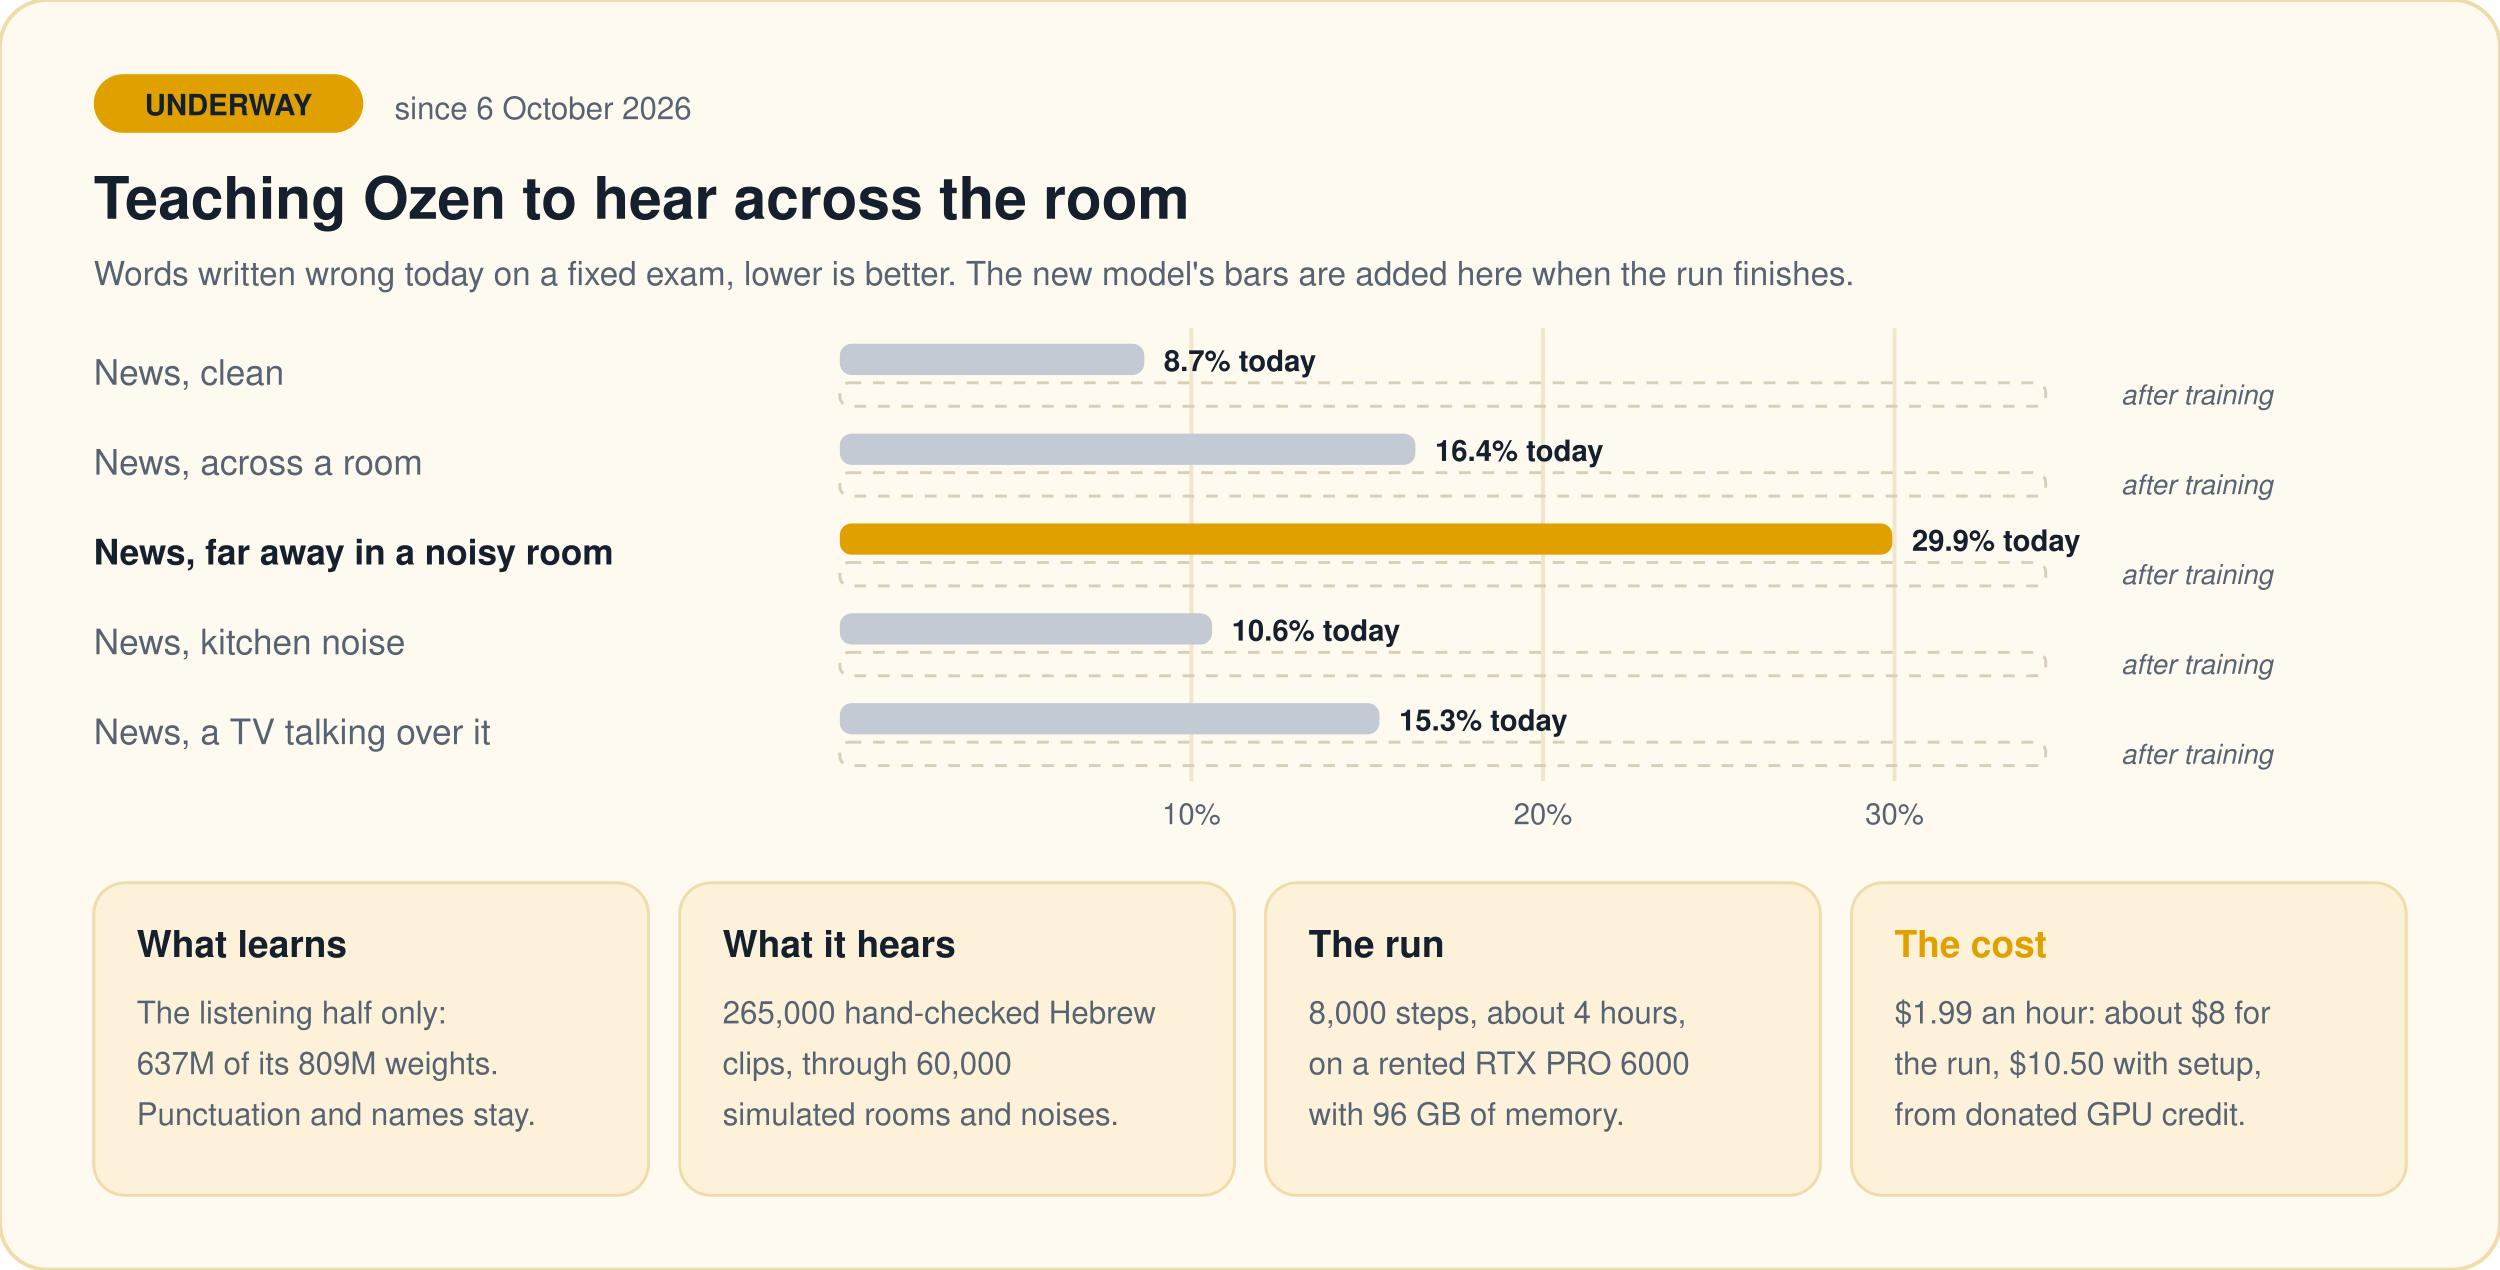
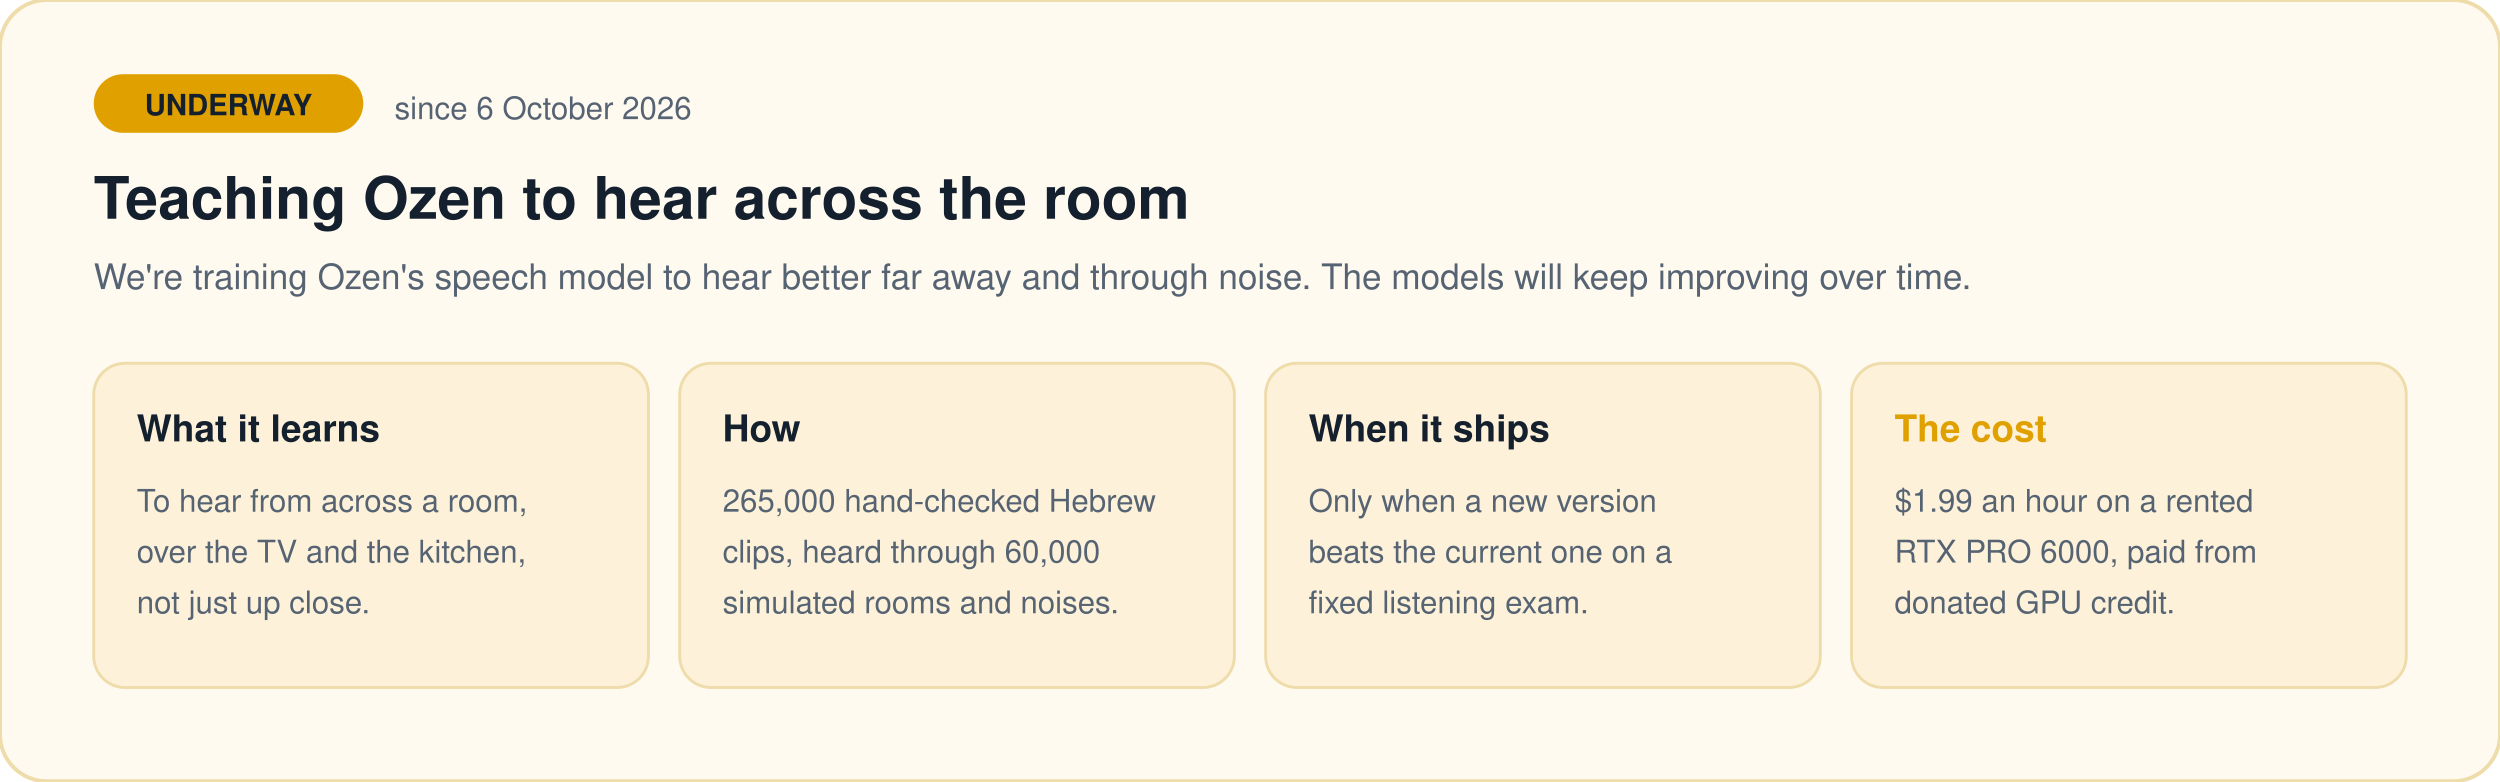
- <svg xmlns="http://www.w3.org/2000/svg" width="1280" height="650" viewBox="0 0 1280 650" role="img" aria-label="Training underway: words written wrong today, the score a new model must beat: News, clean 8.7%; News, across a room 16.4%; News, far away in a noisy room 29.9%; News, kitchen noise 10.6%; News, a TV talking over it 15.3%. Only the listening half learns, on 265,000 hand-checked Hebrew clips through 60,000 simulated rooms; 8,000 steps, about 4 hours on a rented RTX PRO 6000 at $1.99 an hour, about $8.">
-   <rect width="1280" height="650" rx="24" fill="#fffaf0" stroke="#efdcab" stroke-width="2" />
+ <svg xmlns="http://www.w3.org/2000/svg" width="1280" height="400" viewBox="0 0 1280 400" role="img" aria-label="Training underway since 6 October 2026: Ozen's speech model is learning to hear better from across a room and through noise, and the models will keep improving over time. It trains on 265,000 hand-checked Hebrew clips heard through 60,000 simulated rooms; a new version ships only when it beats the current one on a fixed exam; $1.99 an hour on a rented RTX PRO 6000, paid from donated GPU credit.">
+   <rect width="1280" height="400" rx="24" fill="#fffaf0" stroke="#efdcab" stroke-width="2" />
  <rect x="48" y="38" width="138" height="30" rx="15" fill="#e0a100" />
  <text x="117" y="59" font-family="-apple-system, BlinkMacSystemFont, 'Segoe UI', Helvetica, Arial, sans-serif" font-size="15" font-weight="800" fill="#14202e" text-anchor="middle">UNDERWAY</text>
  <text x="202" y="61" font-family="-apple-system, BlinkMacSystemFont, 'Segoe UI', Helvetica, Arial, sans-serif" font-size="16" font-weight="500" fill="#566373" text-anchor="start">since 6 October 2026</text>
  <text x="48" y="112" font-family="-apple-system, BlinkMacSystemFont, 'Segoe UI', Helvetica, Arial, sans-serif" font-size="30" font-weight="700" fill="#14202e" text-anchor="start">Teaching Ozen to hear across the room</text>
-   <text x="48" y="146" font-family="-apple-system, BlinkMacSystemFont, 'Segoe UI', Helvetica, Arial, sans-serif" font-size="17" font-weight="500" fill="#566373" text-anchor="start">Words written wrong today on a fixed exam, lower is better. The new model's bars are added here when the run finishes.</text>
-   <line x1="610.0" y1="168" x2="610.0" y2="400" stroke="#f0e6cc" stroke-width="2" />
-   <text x="610.0" y="422" font-family="-apple-system, BlinkMacSystemFont, 'Segoe UI', Helvetica, Arial, sans-serif" font-size="15" font-weight="500" fill="#566373" text-anchor="middle">10%</text>
-   <line x1="790.0" y1="168" x2="790.0" y2="400" stroke="#f0e6cc" stroke-width="2" />
-   <text x="790.0" y="422" font-family="-apple-system, BlinkMacSystemFont, 'Segoe UI', Helvetica, Arial, sans-serif" font-size="15" font-weight="500" fill="#566373" text-anchor="middle">20%</text>
-   <line x1="970.0" y1="168" x2="970.0" y2="400" stroke="#f0e6cc" stroke-width="2" />
-   <text x="970.0" y="422" font-family="-apple-system, BlinkMacSystemFont, 'Segoe UI', Helvetica, Arial, sans-serif" font-size="15" font-weight="500" fill="#566373" text-anchor="middle">30%</text>
-   <text x="48" y="197" font-family="-apple-system, BlinkMacSystemFont, 'Segoe UI', Helvetica, Arial, sans-serif" font-size="18" font-weight="500" fill="#566373" text-anchor="start">News, clean</text>
-   <rect x="430" y="176" width="155.9" height="16" rx="6" fill="#c3cad3" />
-   <text x="595.9" y="190" font-family="-apple-system, BlinkMacSystemFont, 'Segoe UI', Helvetica, Arial, sans-serif" font-size="15" font-weight="700" fill="#14202e" text-anchor="start">8.7% today</text>
-   <rect x="430" y="196" width="617.4" height="12" rx="5" fill="none" stroke="#d9cfb8" stroke-width="1.5" stroke-dasharray="6 6" />
-   <text x="1086" y="207" font-family="-apple-system, BlinkMacSystemFont, 'Segoe UI', Helvetica, Arial, sans-serif" font-size="14" font-weight="500" fill="#566373" text-anchor="start" font-style="italic">after training</text>
-   <text x="48" y="243" font-family="-apple-system, BlinkMacSystemFont, 'Segoe UI', Helvetica, Arial, sans-serif" font-size="18" font-weight="500" fill="#566373" text-anchor="start">News, across a room</text>
-   <rect x="430" y="222" width="294.7" height="16" rx="6" fill="#c3cad3" />
-   <text x="734.7" y="236" font-family="-apple-system, BlinkMacSystemFont, 'Segoe UI', Helvetica, Arial, sans-serif" font-size="15" font-weight="700" fill="#14202e" text-anchor="start">16.4% today</text>
-   <rect x="430" y="242" width="617.4" height="12" rx="5" fill="none" stroke="#d9cfb8" stroke-width="1.5" stroke-dasharray="6 6" />
-   <text x="1086" y="253" font-family="-apple-system, BlinkMacSystemFont, 'Segoe UI', Helvetica, Arial, sans-serif" font-size="14" font-weight="500" fill="#566373" text-anchor="start" font-style="italic">after training</text>
-   <text x="48" y="289" font-family="-apple-system, BlinkMacSystemFont, 'Segoe UI', Helvetica, Arial, sans-serif" font-size="18" font-weight="700" fill="#14202e" text-anchor="start">News, far away in a noisy room</text>
-   <rect x="430" y="268" width="538.9" height="16" rx="6" fill="#e0a100" />
-   <text x="978.9" y="282" font-family="-apple-system, BlinkMacSystemFont, 'Segoe UI', Helvetica, Arial, sans-serif" font-size="15" font-weight="700" fill="#14202e" text-anchor="start">29.9% today</text>
-   <rect x="430" y="288" width="617.4" height="12" rx="5" fill="none" stroke="#d9cfb8" stroke-width="1.5" stroke-dasharray="6 6" />
-   <text x="1086" y="299" font-family="-apple-system, BlinkMacSystemFont, 'Segoe UI', Helvetica, Arial, sans-serif" font-size="14" font-weight="500" fill="#566373" text-anchor="start" font-style="italic">after training</text>
-   <text x="48" y="335" font-family="-apple-system, BlinkMacSystemFont, 'Segoe UI', Helvetica, Arial, sans-serif" font-size="18" font-weight="500" fill="#566373" text-anchor="start">News, kitchen noise</text>
-   <rect x="430" y="314" width="190.6" height="16" rx="6" fill="#c3cad3" />
-   <text x="630.6" y="328" font-family="-apple-system, BlinkMacSystemFont, 'Segoe UI', Helvetica, Arial, sans-serif" font-size="15" font-weight="700" fill="#14202e" text-anchor="start">10.6% today</text>
-   <rect x="430" y="334" width="617.4" height="12" rx="5" fill="none" stroke="#d9cfb8" stroke-width="1.5" stroke-dasharray="6 6" />
-   <text x="1086" y="345" font-family="-apple-system, BlinkMacSystemFont, 'Segoe UI', Helvetica, Arial, sans-serif" font-size="14" font-weight="500" fill="#566373" text-anchor="start" font-style="italic">after training</text>
-   <text x="48" y="381" font-family="-apple-system, BlinkMacSystemFont, 'Segoe UI', Helvetica, Arial, sans-serif" font-size="18" font-weight="500" fill="#566373" text-anchor="start">News, a TV talking over it</text>
-   <rect x="430" y="360" width="276.3" height="16" rx="6" fill="#c3cad3" />
-   <text x="716.3" y="374" font-family="-apple-system, BlinkMacSystemFont, 'Segoe UI', Helvetica, Arial, sans-serif" font-size="15" font-weight="700" fill="#14202e" text-anchor="start">15.3% today</text>
-   <rect x="430" y="380" width="617.4" height="12" rx="5" fill="none" stroke="#d9cfb8" stroke-width="1.5" stroke-dasharray="6 6" />
-   <text x="1086" y="391" font-family="-apple-system, BlinkMacSystemFont, 'Segoe UI', Helvetica, Arial, sans-serif" font-size="14" font-weight="500" fill="#566373" text-anchor="start" font-style="italic">after training</text>
-   <rect x="48" y="452" width="284" height="160" rx="16" fill="#fdf2d9" stroke="#efdcab" stroke-width="1.5" />
-   <text x="70" y="490" font-family="-apple-system, BlinkMacSystemFont, 'Segoe UI', Helvetica, Arial, sans-serif" font-size="19" font-weight="700" fill="#14202e" text-anchor="start">What learns</text>
-   <text x="70" y="524" font-family="-apple-system, BlinkMacSystemFont, 'Segoe UI', Helvetica, Arial, sans-serif" font-size="16" font-weight="500" fill="#566373" text-anchor="start">The listening half only:</text>
-   <text x="70" y="550" font-family="-apple-system, BlinkMacSystemFont, 'Segoe UI', Helvetica, Arial, sans-serif" font-size="16" font-weight="500" fill="#566373" text-anchor="start">637M of its 809M weights.</text>
-   <text x="70" y="576" font-family="-apple-system, BlinkMacSystemFont, 'Segoe UI', Helvetica, Arial, sans-serif" font-size="16" font-weight="500" fill="#566373" text-anchor="start">Punctuation and names stay.</text>
-   <rect x="348" y="452" width="284" height="160" rx="16" fill="#fdf2d9" stroke="#efdcab" stroke-width="1.5" />
-   <text x="370" y="490" font-family="-apple-system, BlinkMacSystemFont, 'Segoe UI', Helvetica, Arial, sans-serif" font-size="19" font-weight="700" fill="#14202e" text-anchor="start">What it hears</text>
-   <text x="370" y="524" font-family="-apple-system, BlinkMacSystemFont, 'Segoe UI', Helvetica, Arial, sans-serif" font-size="16" font-weight="500" fill="#566373" text-anchor="start">265,000 hand-checked Hebrew</text>
-   <text x="370" y="550" font-family="-apple-system, BlinkMacSystemFont, 'Segoe UI', Helvetica, Arial, sans-serif" font-size="16" font-weight="500" fill="#566373" text-anchor="start">clips, through 60,000</text>
-   <text x="370" y="576" font-family="-apple-system, BlinkMacSystemFont, 'Segoe UI', Helvetica, Arial, sans-serif" font-size="16" font-weight="500" fill="#566373" text-anchor="start">simulated rooms and noises.</text>
-   <rect x="648" y="452" width="284" height="160" rx="16" fill="#fdf2d9" stroke="#efdcab" stroke-width="1.5" />
-   <text x="670" y="490" font-family="-apple-system, BlinkMacSystemFont, 'Segoe UI', Helvetica, Arial, sans-serif" font-size="19" font-weight="700" fill="#14202e" text-anchor="start">The run</text>
-   <text x="670" y="524" font-family="-apple-system, BlinkMacSystemFont, 'Segoe UI', Helvetica, Arial, sans-serif" font-size="16" font-weight="500" fill="#566373" text-anchor="start">8,000 steps, about 4 hours,</text>
-   <text x="670" y="550" font-family="-apple-system, BlinkMacSystemFont, 'Segoe UI', Helvetica, Arial, sans-serif" font-size="16" font-weight="500" fill="#566373" text-anchor="start">on a rented RTX PRO 6000</text>
-   <text x="670" y="576" font-family="-apple-system, BlinkMacSystemFont, 'Segoe UI', Helvetica, Arial, sans-serif" font-size="16" font-weight="500" fill="#566373" text-anchor="start">with 96 GB of memory.</text>
-   <rect x="948" y="452" width="284" height="160" rx="16" fill="#fdf2d9" stroke="#efdcab" stroke-width="1.5" />
-   <text x="970" y="490" font-family="-apple-system, BlinkMacSystemFont, 'Segoe UI', Helvetica, Arial, sans-serif" font-size="19" font-weight="700" fill="#e0a100" text-anchor="start">The cost</text>
-   <text x="970" y="524" font-family="-apple-system, BlinkMacSystemFont, 'Segoe UI', Helvetica, Arial, sans-serif" font-size="16" font-weight="500" fill="#566373" text-anchor="start">$1.99 an hour: about $8 for</text>
-   <text x="970" y="550" font-family="-apple-system, BlinkMacSystemFont, 'Segoe UI', Helvetica, Arial, sans-serif" font-size="16" font-weight="500" fill="#566373" text-anchor="start">the run, $10.50 with setup,</text>
-   <text x="970" y="576" font-family="-apple-system, BlinkMacSystemFont, 'Segoe UI', Helvetica, Arial, sans-serif" font-size="16" font-weight="500" fill="#566373" text-anchor="start">from donated GPU credit.</text>
+   <text x="48" y="148" font-family="-apple-system, BlinkMacSystemFont, 'Segoe UI', Helvetica, Arial, sans-serif" font-size="18" font-weight="500" fill="#566373" text-anchor="start">We're training Ozen's speech model to hear better far away and through noise. The models will keep improving over time.</text>
+   <rect x="48" y="186" width="284" height="166" rx="16" fill="#fdf2d9" stroke="#efdcab" stroke-width="1.5" />
+   <text x="70" y="226" font-family="-apple-system, BlinkMacSystemFont, 'Segoe UI', Helvetica, Arial, sans-serif" font-size="19" font-weight="700" fill="#14202e" text-anchor="start">What it learns</text>
+   <text x="70" y="262" font-family="-apple-system, BlinkMacSystemFont, 'Segoe UI', Helvetica, Arial, sans-serif" font-size="16" font-weight="500" fill="#566373" text-anchor="start">To hear from across a room,</text>
+   <text x="70" y="288" font-family="-apple-system, BlinkMacSystemFont, 'Segoe UI', Helvetica, Arial, sans-serif" font-size="16" font-weight="500" fill="#566373" text-anchor="start">over the TV and the kitchen,</text>
+   <text x="70" y="314" font-family="-apple-system, BlinkMacSystemFont, 'Segoe UI', Helvetica, Arial, sans-serif" font-size="16" font-weight="500" fill="#566373" text-anchor="start">not just up close.</text>
+   <rect x="348" y="186" width="284" height="166" rx="16" fill="#fdf2d9" stroke="#efdcab" stroke-width="1.5" />
+   <text x="370" y="226" font-family="-apple-system, BlinkMacSystemFont, 'Segoe UI', Helvetica, Arial, sans-serif" font-size="19" font-weight="700" fill="#14202e" text-anchor="start">How</text>
+   <text x="370" y="262" font-family="-apple-system, BlinkMacSystemFont, 'Segoe UI', Helvetica, Arial, sans-serif" font-size="16" font-weight="500" fill="#566373" text-anchor="start">265,000 hand-checked Hebrew</text>
+   <text x="370" y="288" font-family="-apple-system, BlinkMacSystemFont, 'Segoe UI', Helvetica, Arial, sans-serif" font-size="16" font-weight="500" fill="#566373" text-anchor="start">clips, heard through 60,000</text>
+   <text x="370" y="314" font-family="-apple-system, BlinkMacSystemFont, 'Segoe UI', Helvetica, Arial, sans-serif" font-size="16" font-weight="500" fill="#566373" text-anchor="start">simulated rooms and noises.</text>
+   <rect x="648" y="186" width="284" height="166" rx="16" fill="#fdf2d9" stroke="#efdcab" stroke-width="1.5" />
+   <text x="670" y="226" font-family="-apple-system, BlinkMacSystemFont, 'Segoe UI', Helvetica, Arial, sans-serif" font-size="19" font-weight="700" fill="#14202e" text-anchor="start">When it ships</text>
+   <text x="670" y="262" font-family="-apple-system, BlinkMacSystemFont, 'Segoe UI', Helvetica, Arial, sans-serif" font-size="16" font-weight="500" fill="#566373" text-anchor="start">Only when a new version</text>
+   <text x="670" y="288" font-family="-apple-system, BlinkMacSystemFont, 'Segoe UI', Helvetica, Arial, sans-serif" font-size="16" font-weight="500" fill="#566373" text-anchor="start">beats the current one on a</text>
+   <text x="670" y="314" font-family="-apple-system, BlinkMacSystemFont, 'Segoe UI', Helvetica, Arial, sans-serif" font-size="16" font-weight="500" fill="#566373" text-anchor="start">fixed listening exam.</text>
+   <rect x="948" y="186" width="284" height="166" rx="16" fill="#fdf2d9" stroke="#efdcab" stroke-width="1.5" />
+   <text x="970" y="226" font-family="-apple-system, BlinkMacSystemFont, 'Segoe UI', Helvetica, Arial, sans-serif" font-size="19" font-weight="700" fill="#e0a100" text-anchor="start">The cost</text>
+   <text x="970" y="262" font-family="-apple-system, BlinkMacSystemFont, 'Segoe UI', Helvetica, Arial, sans-serif" font-size="16" font-weight="500" fill="#566373" text-anchor="start">$1.99 an hour on a rented</text>
+   <text x="970" y="288" font-family="-apple-system, BlinkMacSystemFont, 'Segoe UI', Helvetica, Arial, sans-serif" font-size="16" font-weight="500" fill="#566373" text-anchor="start">RTX PRO 6000, paid from</text>
+   <text x="970" y="314" font-family="-apple-system, BlinkMacSystemFont, 'Segoe UI', Helvetica, Arial, sans-serif" font-size="16" font-weight="500" fill="#566373" text-anchor="start">donated GPU credit.</text>
</svg>
